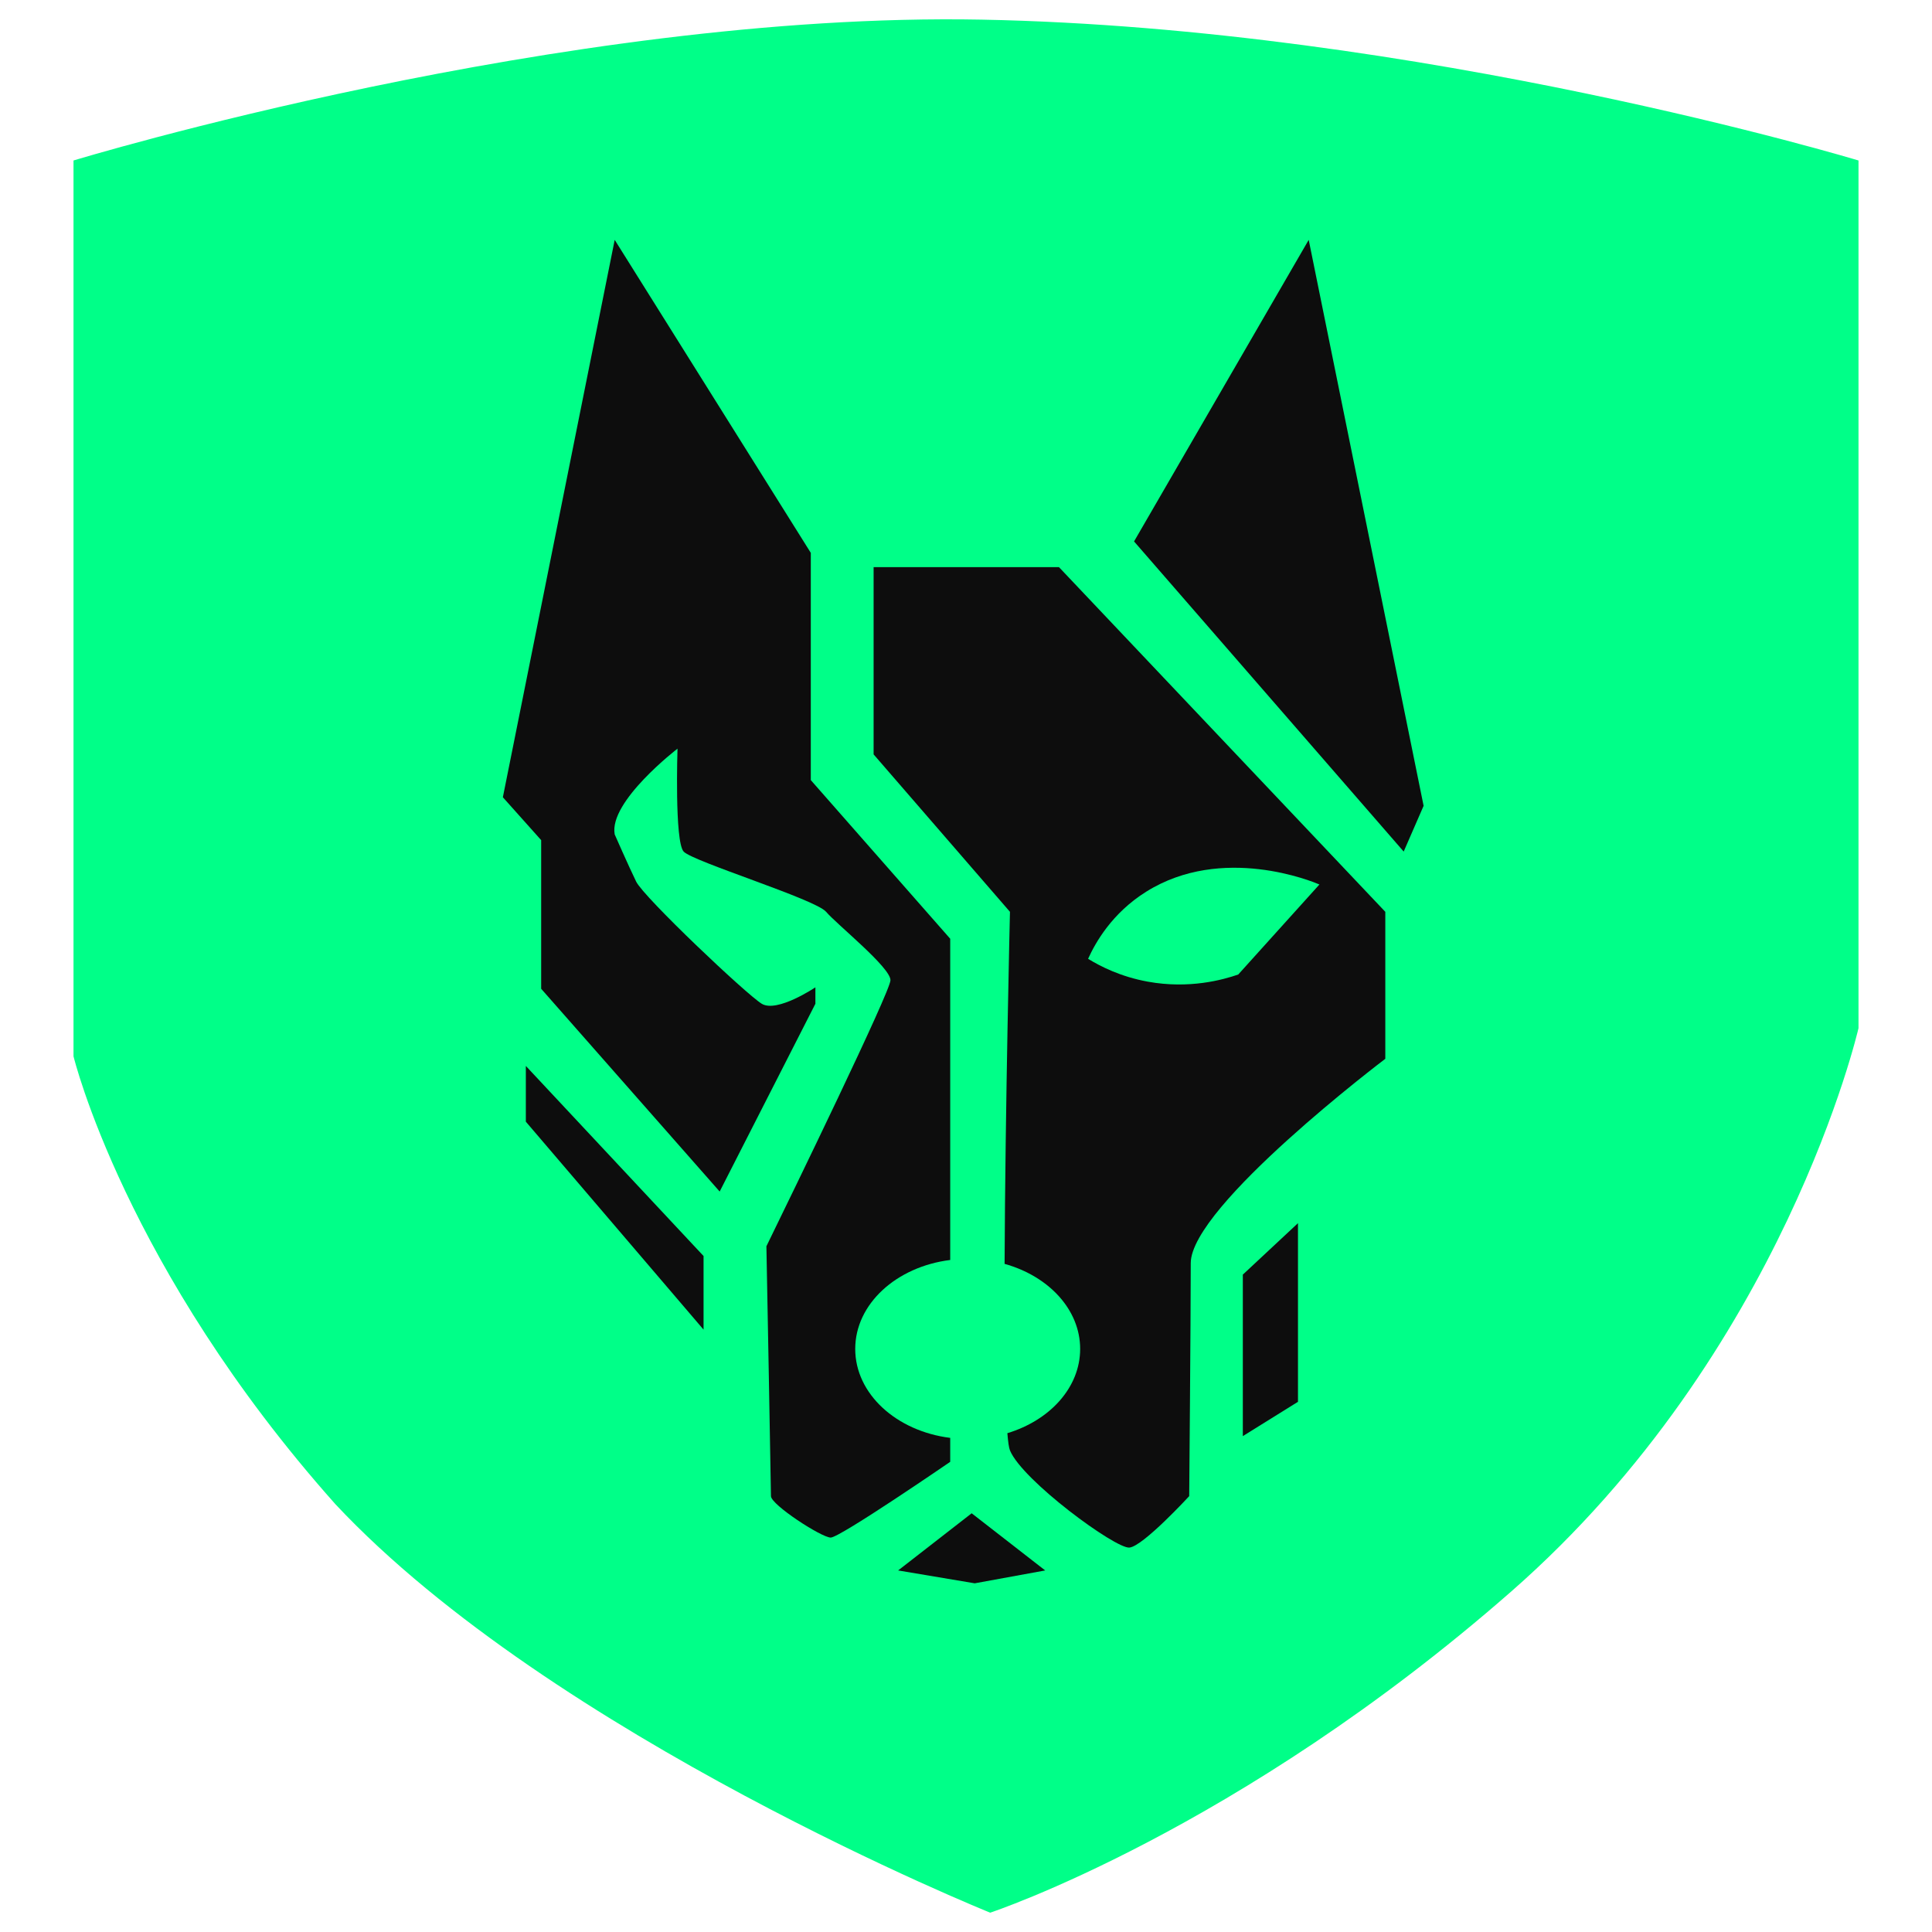
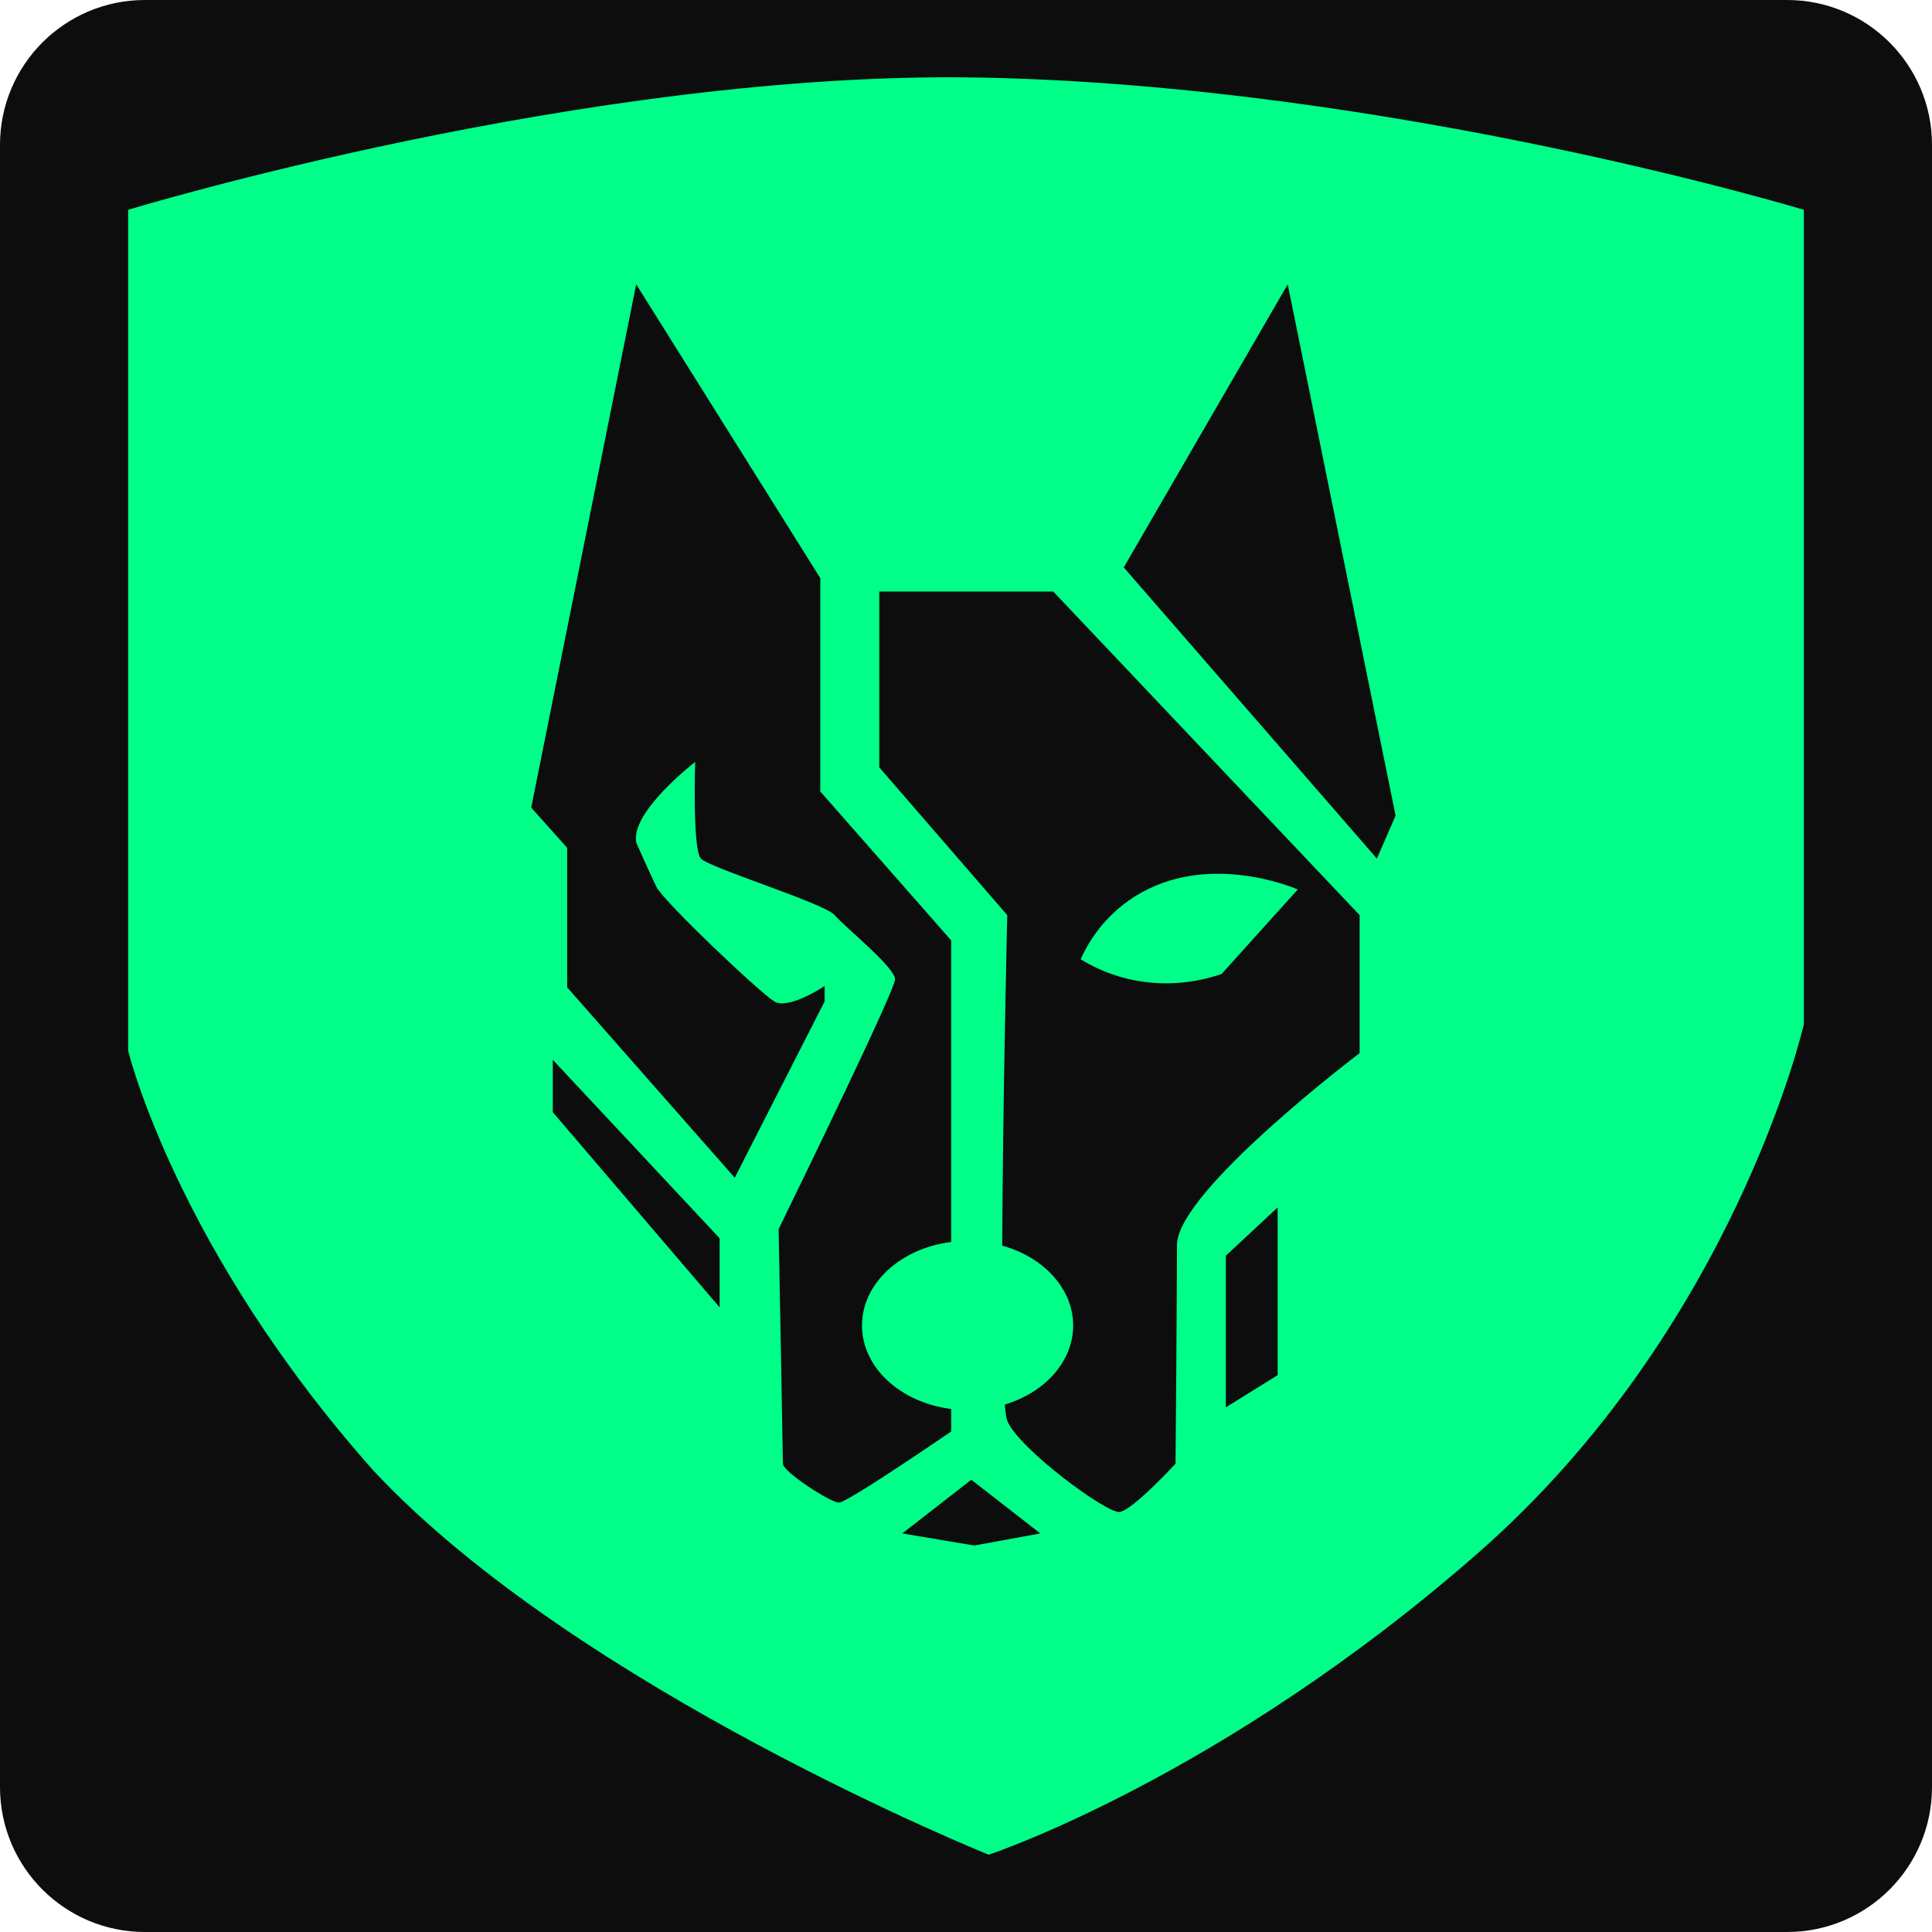
<svg xmlns="http://www.w3.org/2000/svg" viewBox="0 0 640 640" width="640" height="640">
-   <g transform="translate(24.35 6.4) scale(0.985506)">
+   <rect x="0" y="0" width="640" height="640" rx="48" ry="48" fill="#0d0d0d" />
+   <g transform="translate(42.45 25.6) scale(0.925166)">
    <path fill="#00ff88" d="M305.263.106C164.356-2.601,0,47.451,0,47.451v301.115s17.225,71.018,88.038,150.558c73.148,78.095,220.096,137.301,220.096,137.301,0,0,83.254-27.46,175.12-107.947,91.866-80.487,116.746-189.381,116.746-189.381V47.451S452.801,2.94,305.263.106Z" />
    <g fill="#0d0d0d">
      <polygon points="356.488 175.499 415.194 74.134 453.816 264.373 447.122 279.746 356.488 175.499" />
      <polygon points="393.05 421.945 411.589 404.651 411.589 464.701 393.05 476.231 393.05 421.945" />
      <polygon points="152.046 370.542 152.046 351.806 211.782 415.7 211.782 440.441 152.046 370.542" />
      <path d="M331.254,184.146h-62.311v62.933l45.832,52.921s-1.589,65.945-1.806,118.336c14.784,4.111,25.4,15.354,25.4,28.59,0,12.956-10.172,24.005-24.467,28.322.238,2.938.526,4.936.873,5.786,4.12,10.089,35.533,33.148,40.167,32.667,4.635-.48,20.084-17.294,20.084-17.294,0,0,.515-59.089.515-78.305s65.401-68.697,65.401-68.697v-49.404l-109.688-115.854ZM391.505,321.077c-5.128,1.774-16.457,4.931-30.383,2.402-9.137-1.659-15.954-5.142-20.084-7.686,2.413-5.332,7.963-15.327,19.569-22.579,25.553-15.968,55.997-3.351,58.191-2.402-9.098,10.088-18.195,20.177-27.293,30.265Z" />
      <path d="M262.764,446.926c0-15.115,13.84-27.64,31.928-29.9v-107.976l-46.862-53.325v-76.384l-65.916-105.208-37.593,187.357,12.874,14.412v49.962l60.003,68.161,32.176-63.117v-5.525s-12.874,8.647-18.024,5.525-39.652-35.79-42.227-41.074c-2.575-5.284-7.21-15.853-7.21-15.853-2.06-11.049,21.114-28.824,21.114-28.824,0,0-1.03,31.226,2.06,34.589,3.09,3.363,44.287,16.007,47.892,20.254,3.605,4.247,21.629,18.659,21.629,22.982,0,3.756-33.029,71.672-41.702,89.442.136,7.201,1.534,81.241,1.534,83.983,0,2.882,16.994,13.932,20.084,13.932s40.167-25.461,40.167-25.461v-8.052c-18.087-2.26-31.928-14.785-31.928-29.9Z" />
      <polygon points="277.183 521.388 302.931 525.712 326.619 521.388 301.901 502.172 277.183 521.388" />
    </g>
  </g>
</svg>
